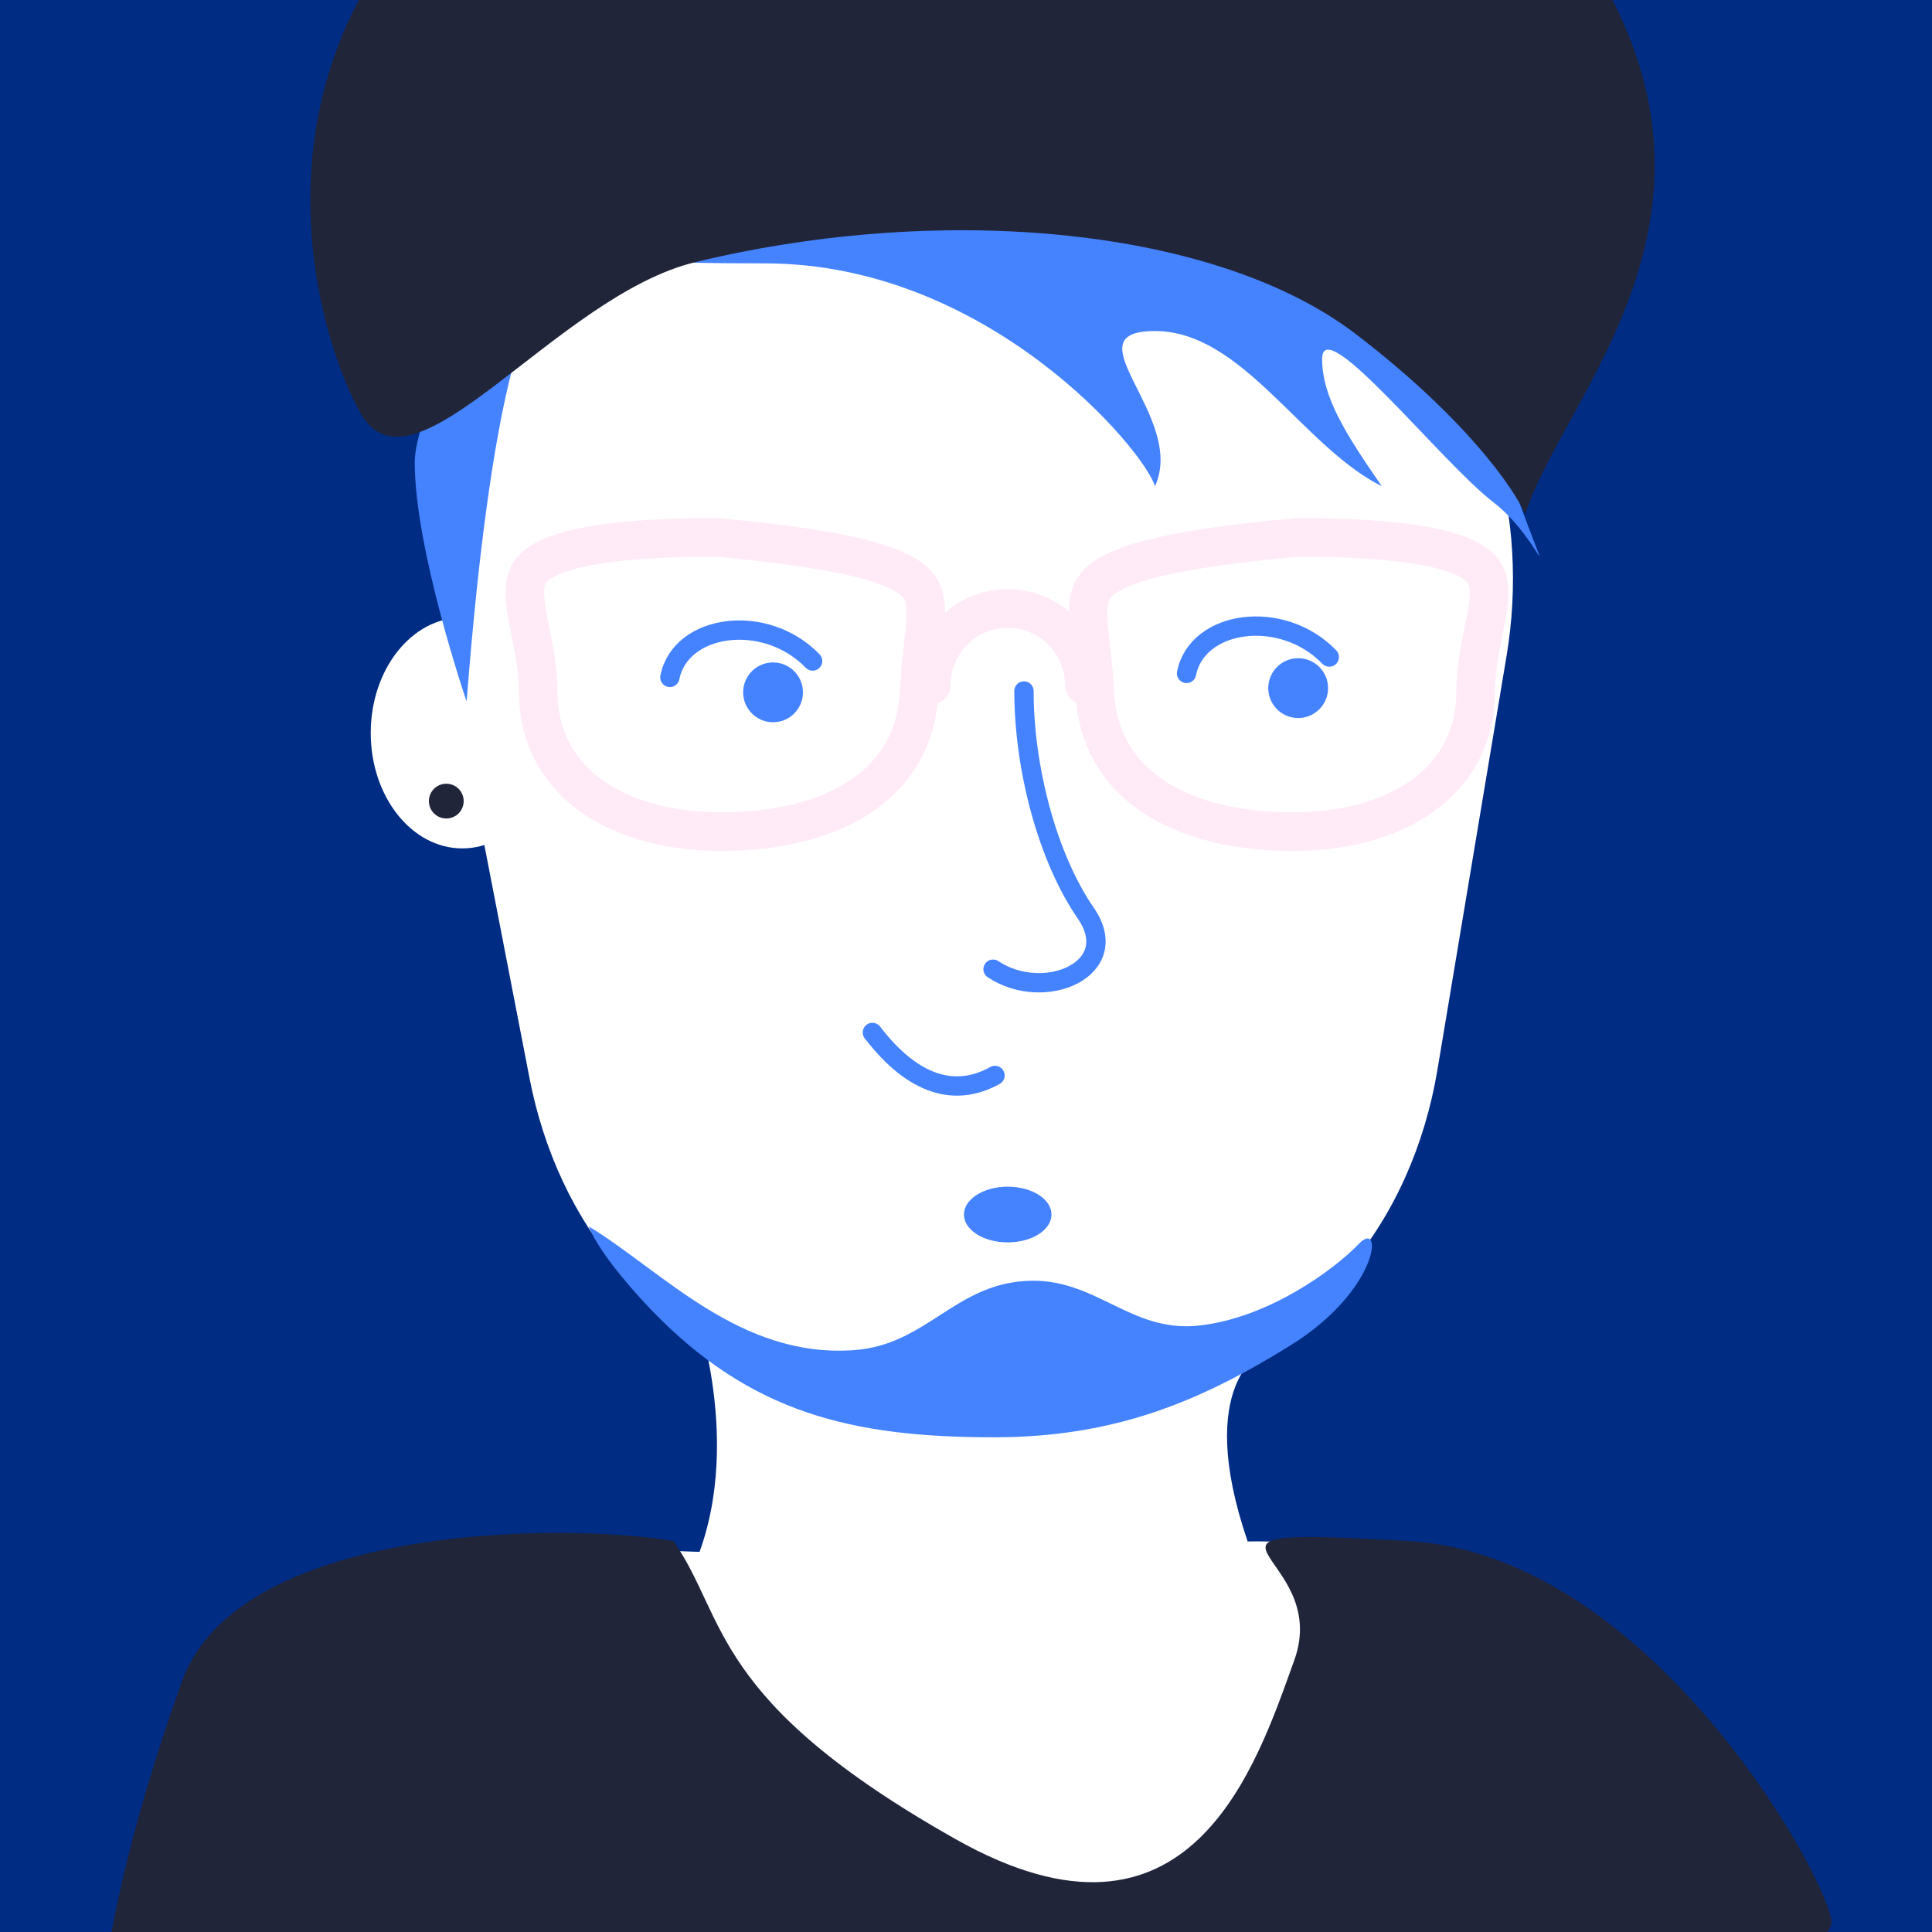
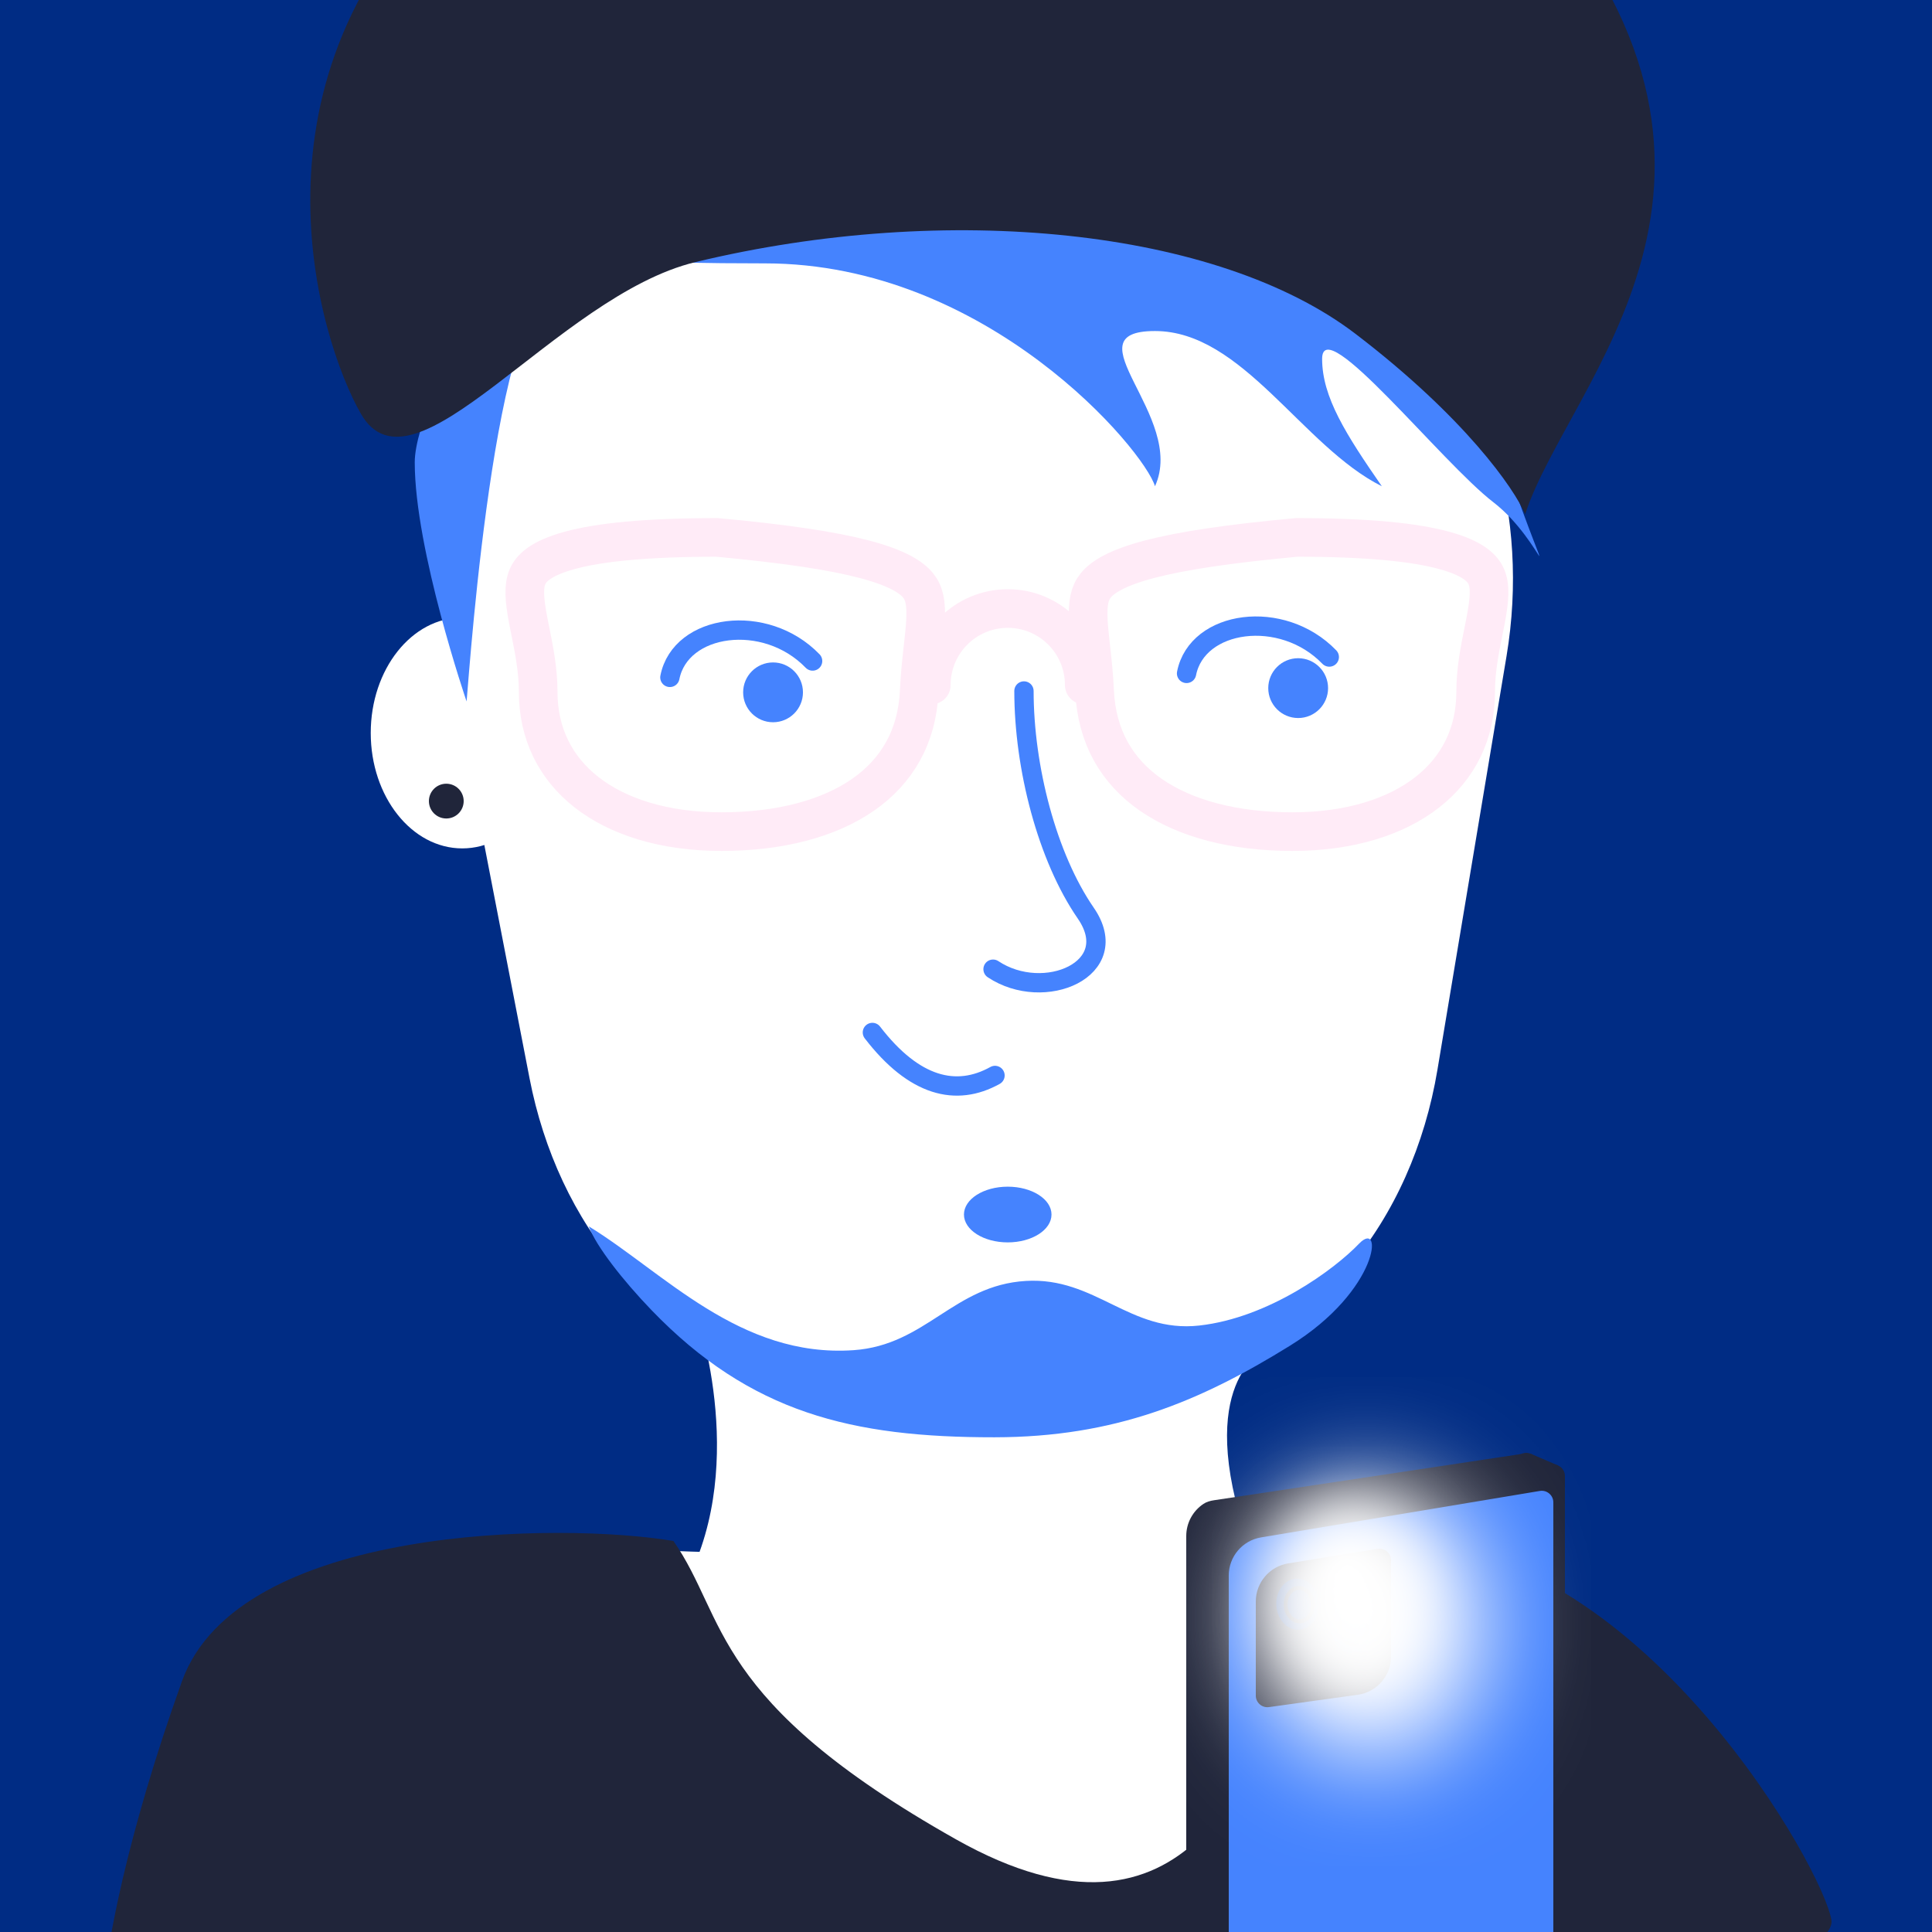
<svg xmlns="http://www.w3.org/2000/svg" width="500" height="500" viewBox="0 0 500 500" fill="none">
  <g clip-path="url(#clip0_536_85)">
    <rect width="500" height="500" transform="matrix(1 0 0 -1 0 500)" fill="#002C84" />
    <ellipse cx="119.636" cy="189.696" rx="23.689" ry="29.869" fill="white" />
    <path fill-rule="evenodd" clip-rule="evenodd" d="M286.32 300.931H220.86C220.86 300.931 220.86 372.033 207.531 401.812C195.085 401.937 182.423 401.845 169.134 401.127C138.647 399.479 126.219 405.246 123.816 408.336C135.488 425.846 166.868 468.898 199.002 501.032C232.059 534.089 268.603 527.385 296.581 522.254C302.599 521.15 308.222 520.118 313.327 519.571C342.166 516.481 371.005 450.564 363.795 427.905C355.597 402.142 326.958 398.058 299.529 398.658C286.32 359.863 286.32 300.931 286.32 300.931Z" fill="white" />
    <path fill-rule="evenodd" clip-rule="evenodd" d="M327.107 349.58L179.324 337C179.324 337 193.429 374.569 179.19 406.214C165.895 406.347 183.056 408.513 168.861 407.75C136.576 421.163 114.609 423.547 119.745 431.208C132.214 449.814 166.44 479.765 200.767 513.912C236.079 549.039 275.117 541.916 305.003 536.463C311.432 535.29 317.438 534.194 322.892 533.612C353.698 530.329 384.505 460.284 376.803 436.206C368.046 408.828 352.192 398.291 322.892 398.929C308.781 357.703 327.107 349.58 327.107 349.58Z" fill="white" />
    <path d="M116.471 172.879C102.123 98.825 158.849 30.053 234.28 30.053H271.526C345.696 30.053 402.106 96.666 389.887 169.823L372.005 276.877C365.567 315.421 340.467 348.982 301.855 355.006C288.142 357.145 272.438 358.608 255.135 358.608C237.02 358.608 220.658 357.005 206.497 354.7C169.008 348.599 144.275 316.376 137.05 279.086L116.471 172.879Z" fill="white" />
    <path d="M47.068 435.169C61.663 394.444 145.701 393.959 174.283 398.807C188.27 418.806 183.553 440.037 247.41 476.023C308.181 510.27 325.18 456.742 334.956 429.675C345.175 401.382 296.458 394.935 364.511 398.807C426.44 402.331 472.15 484.257 473.974 496.983C475.798 509.71 380.93 544.253 322.55 536.981C264.17 529.709 207.614 513.346 151.058 513.346H27C27.608 504.256 32.473 475.894 47.068 435.169Z" fill="#20253A" />
    <circle cx="200.065" cy="179.178" r="7.74" fill="#4583FE" />
    <path d="M210.303 171.07C198.053 158.399 176.097 161.482 173.365 175.308" stroke="#4583FE" stroke-width="5" stroke-linecap="round" />
    <circle cx="335.964" cy="178.085" r="7.74" fill="#4583FE" />
    <path d="M344.017 170.04C331.768 157.369 309.811 160.452 307.08 174.278" stroke="#4583FE" stroke-width="5" stroke-linecap="round" />
-     <path d="M237.9 178.799C237.362 190.805 232.016 199.679 223.327 205.707C214.466 211.854 201.825 215.222 186.714 215.222C171.758 215.222 159.828 211.337 151.755 204.999C143.789 198.744 139.279 189.89 139.279 179.023C139.279 173.375 138.168 167.883 137.243 163.312C137.051 162.364 136.867 161.455 136.703 160.593C135.656 155.097 135.455 151.709 136.528 149.224C137.42 147.159 139.789 144.522 147.445 142.434C155.095 140.347 167.072 139.089 185.548 139.078C203.152 140.706 215.293 142.527 223.634 144.715C232.125 146.942 235.863 149.352 237.607 151.514C239.199 153.488 239.766 156.046 239.521 160.697C239.412 162.764 239.162 165.009 238.87 167.635C238.832 167.974 238.794 168.318 238.755 168.67C238.421 171.688 238.067 175.082 237.9 178.799Z" stroke="#FFEBF7" stroke-width="10" />
-     <path d="M283.28 178.799C283.818 190.805 289.164 199.679 297.853 205.707C306.714 211.854 319.355 215.222 334.466 215.222C349.422 215.222 361.352 211.337 369.425 204.999C377.391 198.744 381.901 189.89 381.901 179.023C381.901 173.375 383.012 167.883 383.937 163.312C384.129 162.364 384.313 161.455 384.477 160.593C385.524 155.097 385.724 151.709 384.652 149.224C383.76 147.159 381.39 144.522 373.735 142.434C366.084 140.348 354.108 139.089 335.632 139.078C318.028 140.706 305.887 142.527 297.545 144.715C289.055 146.942 285.317 149.352 283.572 151.514C281.981 153.488 281.414 156.046 281.659 160.697C281.767 162.764 282.017 165.009 282.31 167.635C282.347 167.974 282.386 168.318 282.425 168.67C282.759 171.688 283.113 175.082 283.28 178.799Z" stroke="#FFEBF7" stroke-width="10" />
+     <path d="M237.9 178.799C237.362 190.805 232.016 199.679 223.327 205.707C214.466 211.854 201.825 215.222 186.714 215.222C171.758 215.222 159.828 211.337 151.755 204.999C143.789 198.744 139.279 189.89 139.279 179.023C139.279 173.375 138.168 167.883 137.243 163.312C137.051 162.364 136.867 161.455 136.703 160.593C135.656 155.097 135.455 151.709 136.528 149.224C137.42 147.159 139.789 144.522 147.445 142.434C155.095 140.347 167.072 139.089 185.548 139.078C203.151 140.706 215.293 142.527 223.634 144.715C232.125 146.942 235.863 149.352 237.607 151.514C239.199 153.488 239.766 156.046 239.521 160.697C239.412 162.764 239.162 165.009 238.87 167.636C238.832 167.974 238.794 168.319 238.755 168.67C238.421 171.688 238.067 175.082 237.9 178.799Z" stroke="#FFEBF7" stroke-width="10" />
+     <path d="M283.28 178.799C283.818 190.805 289.164 199.679 297.853 205.707C306.714 211.854 319.355 215.222 334.466 215.222C349.422 215.222 361.352 211.337 369.425 204.999C377.391 198.744 381.901 189.89 381.901 179.023C381.901 173.375 383.012 167.883 383.937 163.312C384.129 162.364 384.313 161.455 384.477 160.593C385.524 155.097 385.724 151.709 384.652 149.224C383.76 147.159 381.39 144.522 373.735 142.434C366.084 140.348 354.108 139.089 335.632 139.078C318.028 140.706 305.887 142.527 297.545 144.715C289.055 146.942 285.317 149.352 283.572 151.514C281.981 153.488 281.414 156.046 281.659 160.697C281.767 162.764 282.017 165.009 282.31 167.636C282.348 167.974 282.386 168.319 282.425 168.67C282.759 171.688 283.113 175.082 283.28 178.799Z" stroke="#FFEBF7" stroke-width="10" />
    <path d="M241.022 177.278C241.022 166.348 249.883 157.487 260.813 157.487C271.744 157.487 280.604 166.348 280.604 177.278" stroke="#FFEBF7" stroke-width="10" stroke-linecap="round" />
    <path d="M298.908 125.839C296.161 116.569 255.65 68.161 197.972 68.161C131.589 68.161 172.726 63.338 143.385 74.341C126.906 80.521 120.726 185.576 120.726 181.456C120.726 181.456 107.336 142.318 107.336 119.659C107.336 101.532 142.355 42.756 159.864 15.633L255.65 23.873L342.166 47.562C353.495 62.668 381.709 97.025 389.544 119.659C403.448 159.827 399.843 140.258 386.454 129.958C373.065 119.659 342.166 80.521 342.166 92.88C342.166 102.768 348.346 112.449 357.615 125.839C337.016 115.539 321.567 85.67 298.908 85.67C276.249 85.67 307.148 107.814 298.908 125.839Z" fill="#4583FE" />
    <path d="M220.914 349.424C191.444 351.465 171.691 329.194 152.39 317.387C154.218 322.461 161.267 331.439 168.596 339.048C194.248 365.68 220.507 371.999 257.374 371.969C288.582 371.943 310.556 362.692 333.85 348.265C357.144 333.838 358.019 315.275 351.693 321.889C345.368 328.502 328.38 341.054 310.354 343.049C292.37 345.039 283.517 330.425 265.483 331.505C246.814 332.623 239.629 348.128 220.914 349.424Z" fill="#4583FE" />
    <path d="M225.774 267.201C236.6 281.276 247.476 283.903 257.507 278.328" stroke="#4583FE" stroke-width="5" stroke-linecap="round" />
    <ellipse cx="260.799" cy="314.32" rx="11.329" ry="7.21" fill="#4583FE" />
    <path d="M93.357 107.009C82.474 87.891 61.252 19.964 118 -32.175C193.339 -29.279 363.739 -66.935 394.712 -32.175C464.214 45.825 405.873 98.681 394.712 133.078C391.922 126.561 379.226 108.095 350.764 86.37C315.188 59.214 245.212 52.106 180 67.825C143.898 76.527 106.959 130.906 93.357 107.009Z" fill="#20253A" />
    <path d="M265 178.825C265 198.656 271 221.825 281 236.325C291 250.825 270.196 259.622 257 250.825" stroke="#4583FE" stroke-width="5" stroke-linecap="round" stroke-linejoin="round" />
    <circle cx="115.5" cy="207.325" r="4.5" fill="#20253A" />
+     <path d="M314 400.525C314 397.148 315.7 394.036 318.459 392.201C319.268 391.662 320.223 391.407 321.185 391.262L400.285 379.356C400.574 379.312 400.852 379.217 401.131 379.131C403.012 378.553 405 379.953 405 382.004V525.027C405 528.969 402.685 532.542 399.088 534.153L318.227 570.379C316.242 571.268 314 569.816 314 567.641V400.525Z" fill="#20253A" />
+     <path d="M307 397.525C307 394.148 308.7 391.036 311.459 389.201C312.268 388.662 313.223 388.407 314.185 388.262L393.285 376.356C393.574 376.312 393.852 376.217 394.131 376.131C396.012 375.553 398 376.953 398 379.004V522.027C398 525.969 395.685 529.542 392.088 531.153L311.227 567.379C309.242 568.268 307 566.816 307 564.641V397.525Z" fill="#20253A" />
+     <path d="M396.207 376.257L403.206 379.256L402 381.772L393 383.272L396.207 376.257Z" fill="#20253A" />
+     <path d="M315.807 570.394L309 567.471L310.5 564.772L319.5 563.272L315.807 570.394Z" fill="#20253A" />
+     <path d="M318 407.743C318 402.855 321.534 398.683 326.356 397.879L398.507 385.854C400.335 385.55 402 386.96 402 388.813V520.82C402 524.748 399.7 528.312 396.122 529.931L322.236 563.356C320.251 564.254 318 562.802 318 560.622V407.743Z" fill="#4583FE" />
+     <path d="M325 414.475C325 409.572 328.554 405.392 333.393 404.605L356.518 400.839C358.343 400.542 360 401.951 360 403.8V428.702C360 433.693 356.32 437.919 351.377 438.606L328.413 441.798C326.609 442.048 325 440.647 325 438.826V414.475Z" fill="#20253A" />
+     <ellipse cx="349.824" cy="421.144" rx="5.513" ry="6.615" transform="rotate(-2.74961 349.824 421.144)" fill="#002C84" />
+     <ellipse cx="335.824" cy="415.144" rx="5.513" ry="6.615" transform="rotate(-2.74961 335.824 415.144)" fill="#002C84" />
+     <path d="M339.77 415.119C339.889 417.595 338.32 419.521 336.458 419.611C334.596 419.7 332.85 417.933 332.731 415.457C332.612 412.98 334.18 411.054 336.043 410.965C337.905 410.875 339.651 412.642 339.77 415.119Z" fill="#002C84" stroke="#20253A" />
+     <path d="M353.77 421.119C353.889 423.595 352.32 425.521 350.458 425.611C348.596 425.7 346.85 423.933 346.731 421.457C346.612 418.98 348.18 417.054 350.043 416.965C351.905 416.875 353.651 418.642 353.77 421.119Z" fill="#002C84" stroke="#20253A" />
+     <g filter="url(#filter0_f_536_85)">
+       <ellipse cx="348.579" cy="407.722" rx="4" ry="5" transform="rotate(-6.99083 348.579 407.722)" fill="white" />
+     </g>
+     <g filter="url(#filter1_f_536_85)">
+       <ellipse cx="348.812" cy="413.121" rx="19.009" ry="22.629" transform="rotate(-4.73419 348.812 413.121)" fill="white" />
+     </g>
+     <g filter="url(#filter2_f_536_85)">
+       <ellipse cx="354.257" cy="419.545" rx="30.376" ry="36.162" transform="rotate(-4.73419 354.257 419.545)" fill="white" />
+     </g>
  </g>
  <defs>
+     <filter id="filter0_f_536_85" x="339.562" y="397.735" width="18.034" height="19.974" filterUnits="userSpaceOnUse" color-interpolation-filters="sRGB">
+       <feFlood flood-opacity="0" result="BackgroundImageFix" />
+       <feBlend mode="normal" in="SourceGraphic" in2="BackgroundImageFix" result="shape" />
+       <feGaussianBlur stdDeviation="2.5" result="effect1_foregroundBlur_536_85" />
+     </filter>
+     <filter id="filter1_f_536_85" x="313.774" y="374.513" width="70.074" height="77.215" filterUnits="userSpaceOnUse" color-interpolation-filters="sRGB">
+       <feFlood flood-opacity="0" result="BackgroundImageFix" />
+       <feBlend mode="normal" in="SourceGraphic" in2="BackgroundImageFix" result="shape" />
+       <feGaussianBlur stdDeviation="8" result="effect1_foregroundBlur_536_85" />
+     </filter>
+     <filter id="filter2_f_536_85" x="296.836" y="356.418" width="114.842" height="126.254" filterUnits="userSpaceOnUse" color-interpolation-filters="sRGB">
+       <feFlood flood-opacity="0" result="BackgroundImageFix" />
+       <feBlend mode="normal" in="SourceGraphic" in2="BackgroundImageFix" result="shape" />
+       <feGaussianBlur stdDeviation="13.5" result="effect1_foregroundBlur_536_85" />
+     </filter>
    <clipPath id="clip0_536_85">
      <rect width="500" height="500" fill="white" transform="matrix(1 0 0 -1 0 500)" />
    </clipPath>
  </defs>
</svg>
